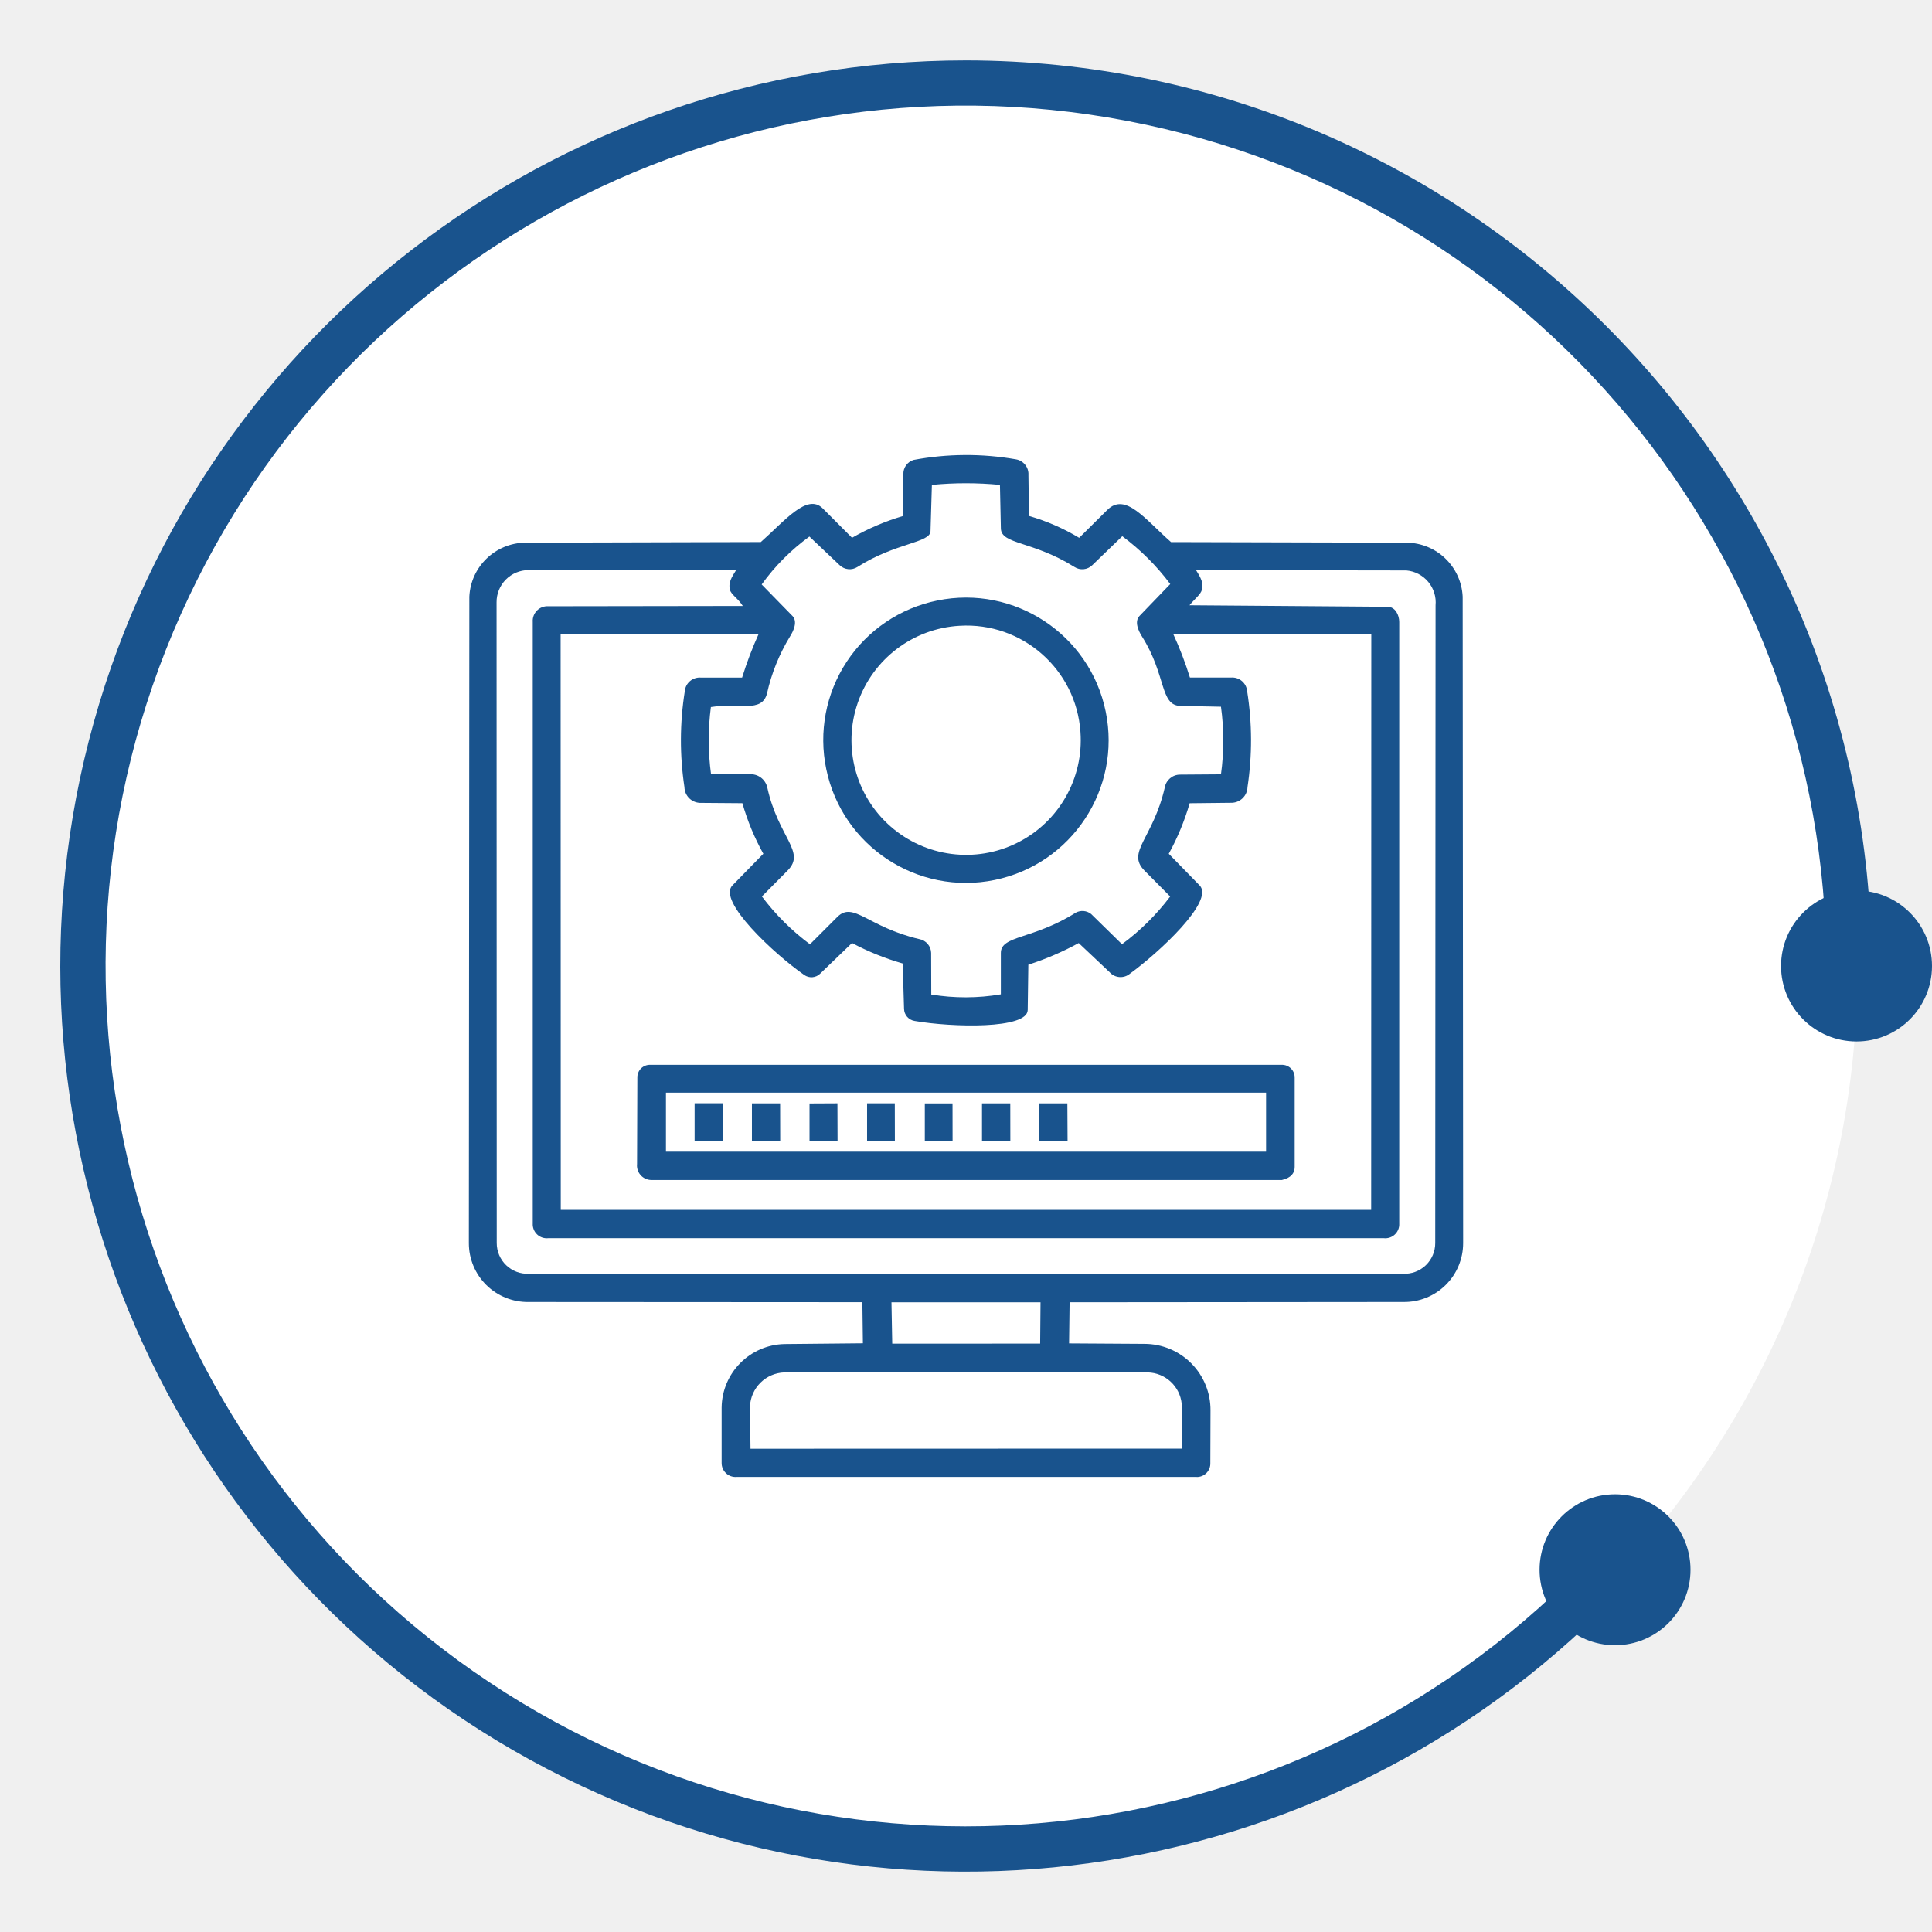
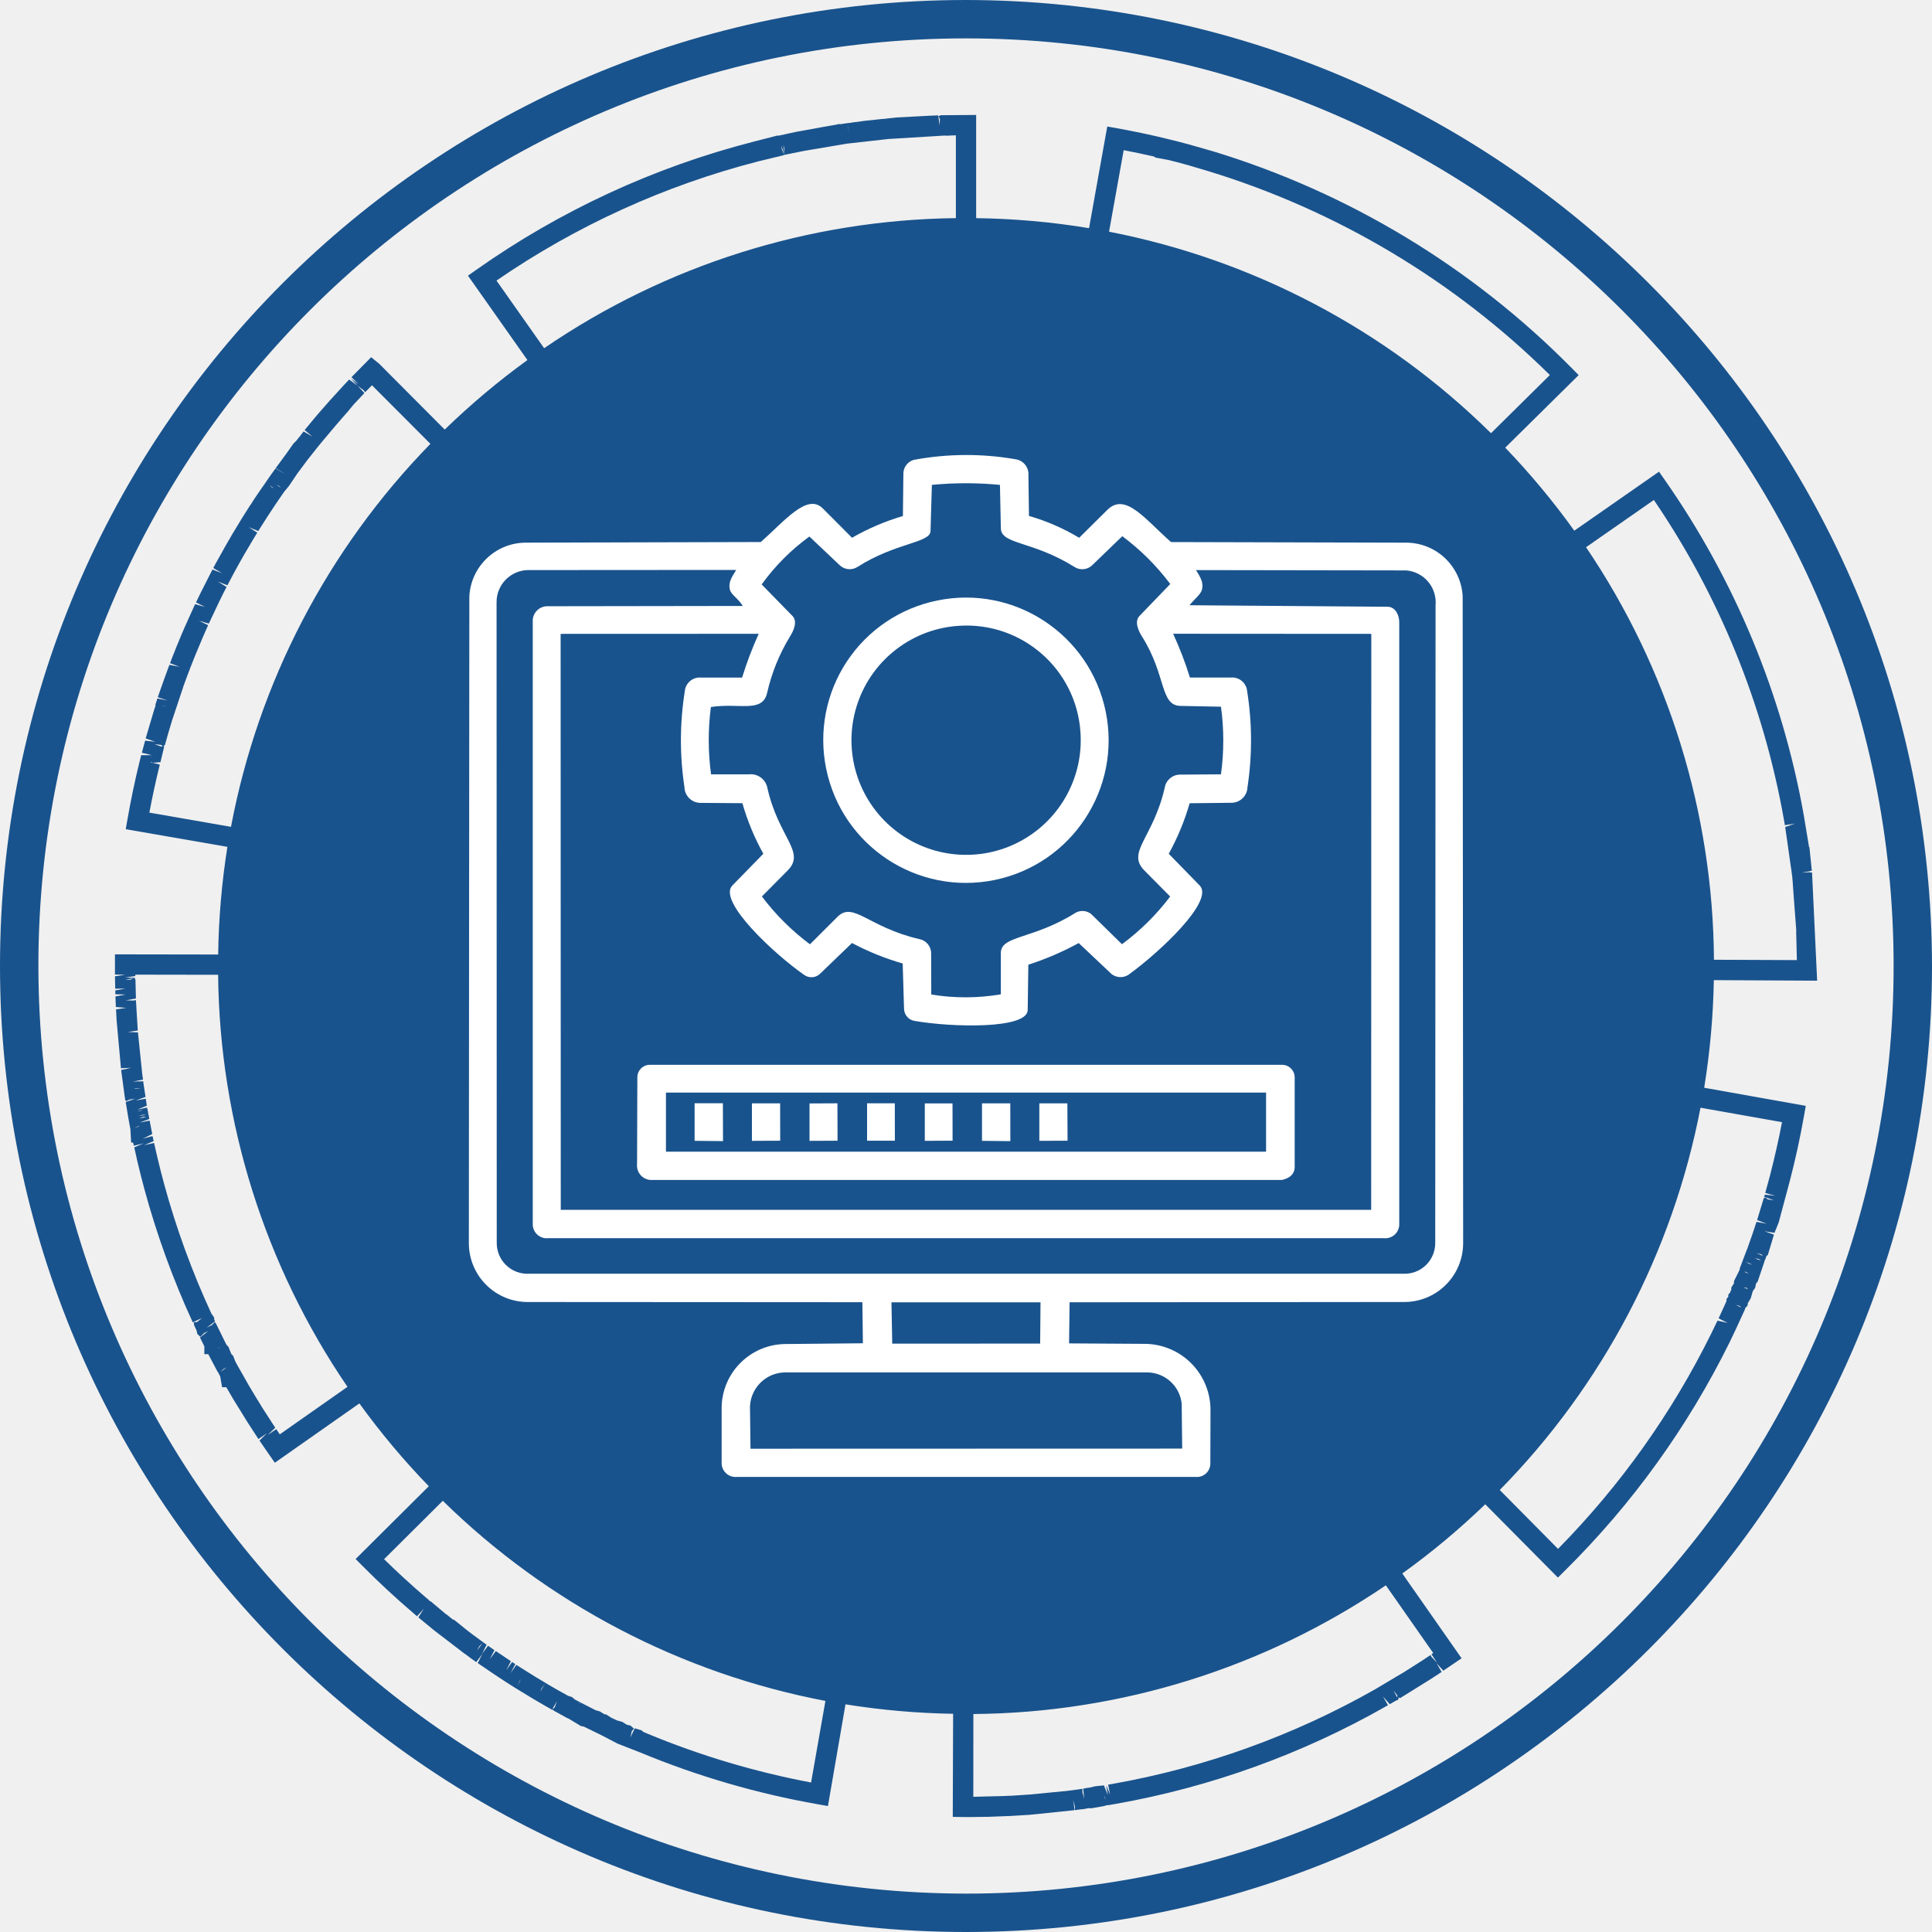
<svg xmlns="http://www.w3.org/2000/svg" width="128" height="128" viewBox="0 0 128 128">
  <defs>
    <clipPath id="clip-path">
-       <rect id="Rectángulo_456267" data-name="Rectángulo 456267" width="128" height="128" fill="none" />
+       <path id="Trazado_1031300" data-name="Trazado 1031300" d="M2.543,64A61.457,61.457,0,1,1,64,125.457,61.527,61.527,0,0,1,2.543,64M64,0a64,64,0,1,0,64,64A64.071,64.071,0,0,0,64,0Z" fill="#19538d" />
    </clipPath>
    <clipPath id="clip-path-2">
-       <rect id="Rectángulo_467154" data-name="Rectángulo 467154" width="65.872" height="67.71" fill="#19538d" />
+       <path id="Trazado_1031301" data-name="Trazado 1031301" d="M32.933,102.037h-.007Z" transform="translate(-32.926 -102.034)" fill="#19538d" />
+     </clipPath>
+     <clipPath id="clip-path-3">
+       <path id="Trazado_1031302" data-name="Trazado 1031302" d="M13.892,29.232v.035L14,29.128Z" transform="translate(-13.892 -29.128)" fill="#19538d" />
+     </clipPath>
+     <clipPath id="clip-path-4">
+       <path id="Trazado_1031303" data-name="Trazado 1031303" d="M5.943,60.755,5.938,60.7h0a.174.174,0,0,0,.005.055" transform="translate(-5.937 -60.7)" fill="#19538d" />
+     </clipPath>
+     <clipPath id="clip-path-5">
+       <path id="Trazado_1031304" data-name="Trazado 1031304" d="M107.924,54.341h0v0Z" transform="translate(-107.924 -54.311)" fill="#19538d" />
+     </clipPath>
+     <clipPath id="clip-path-6">
+       <path id="Trazado_1031305" data-name="Trazado 1031305" d="M9,42.927H9l.013-.046Z" transform="translate(-9.002 -42.882)" fill="#19538d" />
+     </clipPath>
+     <clipPath id="clip-path-7">
+       <path id="Trazado_1031306" data-name="Trazado 1031306" d="M70.389,8.864l-.034-.013h-.007c.013,0,.026.011.041.014" transform="translate(-70.348 -8.85)" fill="#19538d" />
+     </clipPath>
+     <clipPath id="clip-path-8">
+       <path id="Trazado_1031307" data-name="Trazado 1031307" d="M17.484,26.319h0v0Z" transform="translate(-17.484 -26.318)" fill="#19538d" />
+     </clipPath>
+     <clipPath id="clip-path-9">
+       <path id="Trazado_1031308" data-name="Trazado 1031308" d="M14.715,28.076a.67.67,0,0,0-.076.105l.045-.056.033-.049Z" transform="translate(-14.639 -28.076)" fill="#19538d" />
+     </clipPath>
+     <clipPath id="clip-path-10">
+       <path id="Trazado_1031309" data-name="Trazado 1031309" d="M13.917,88.659l-.009-.015ZM77.033,9.166,77.01,9.16l.023.007m-5.679,108.1-.021-.114.1.275Zm-32.727-5.316.044.021-.007.015Zm-1.132-.555-.017-.01.024.012Zm-.574-.2.013-.013-.006.017Zm-.387-.185.008-.009.1.045-.006.011Zm-1.7.31.259-.437-.161.414-.139.139Zm1.392-.456,0,0,.008,0,0,0Zm54.519-.241-.249-.446.264.33v.131Zm-56.687-.569.214-.286-.29.479Zm-1.449-.5.066-.1-.178.385-.008.009Zm59.914-.725,0-.01.049.073Zm-62.6-1.558.243-.242-.373.5Zm32.75,4.471A49.316,49.316,0,0,0,90,103.215l3.139,4.487-.117.083.374.561-.366-.382-.071-.13-.034.022,0,0-.523.349v0l-1.26.8-.006,0-1.818,1.084A54.557,54.557,0,0,1,71.9,116.371l-.3.052.132.662-.265-.639.114.664-.259-.639-.568.056-.4.095-.051,0-.356.063.07.67-.118-.424V116.7l-.065.006v0l-.3.046v-.005l-.737.1a.726.726,0,0,0-.093.005l-2.329.227c-.033,0-.061.008-.039,0l-1.226.083.118.661-.119-.667-.5.023-.041,0-1.9.047Zm-36.03-7.516-.238-.2c-.948-.812-1.879-1.665-2.774-2.543l3.889-3.868a49.436,49.436,0,0,0,25.35,13.258l-.95,5.405a54.729,54.729,0,0,1-10.819-3.226l-.3-.127-.106-.1-.455-.136-.291.608.1-.439.14-.14-.089-.076,0-.012-.149-.126-.239-.052-.3-.191-.343-.095v0l-.066-.03h0l-.33-.152-.334-.22h-.1l-.321-.2-.265-.071h0l-.989-.507v0l-.383-.2h0l-.2-.168-.259-.083h0l-.61-.34-.062-.033h0l-.621-.359h0l-.2-.12,0,0-.084-.051-.013-.009h0l-.546-.327a1.078,1.078,0,0,0-.127-.078l-1.139-.714,0,0-.031-.012-.381.542.318-.6-.212-.138-.394.547.313-.6-1-.674-.4.543.307-.6-.315-.222-.017-.01-.09-.063-.4.541.307-.608-.228-.161,0,0-.636-.47,0,.006-.311-.241h0l-.008-.006a.629.629,0,0,0-.082-.061l-.9-.725h-.07l0-.009-.362-.292h0l-.1-.076-.007.009-.093-.084,0,0-.925-.778h-.085ZM15.524,91.42l-.011-.025h0a.261.261,0,0,1,.013.031ZM13,88.878l.207-.113-.35.274h-.023Zm-.287-1.445h.02l-.169.113Zm100.765-2.651-.291-.146.251.07.1.1Zm.207-1.314.221.039.095.1Zm.162-.964-.087-.087.3.137Zm.222-.584-.222-.148.435.2Zm.367-.362.247.025.17.114Zm.128-.352.314.081.109.11Zm.981-.766,0,0c-.008.02-.017.04-.026.061Zm-.236-1.424.024,0h-.014ZM7.326,72.8l.15-.03-.331.129H7.128Zm.342-.63H7.9l-.518.129Zm-.028-.129H7.89l-.534.087Zm.042-.358-.235.117-.146.029ZM97.547,96.9a49.44,49.44,0,0,0,13.3-25.327l5.4.958c-.227,1.193-.5,2.385-.8,3.55l-.311,1.14.65.183-.681-.07-.04.139.635.234-.391-.058-.169-.139-.028.04-.051-.025-.03.083h-.006l-.429,1.407.628.245-.667-.126-.16.484,0,0-.1.3h0l-.211.6h0l-.147.424-.008,0-.5,1.323.031.013-.074.115H113.4l0,0-.335.669v.143l-.179.288v.141l-.064.127v.05l-.01,0-.123.147V84.1l-.12.14v.137l-.132.3h0l-.392.852.6.3-.674-.149-.406.841A55.008,55.008,0,0,1,101.407,100.8ZM7.187,70.277h.367l-.494.04Zm-.71-7.189L7.014,63l-.184.093Zm0-.138.672-.1v-.093l5.486.009a49.324,49.324,0,0,0,8.57,27.3l-4.486,3.148-.233-.345-.558.377.494-.473-.175-.263-.074-.111v-.006l-.626-.967,0,0-.075-.128.006.008-.467-.757v-.018l-.11-.167h0l-.134-.231a.151.151,0,0,0-.02-.031l0,.006-.827-1.454.006.012-.04-.072.017.026-.124-.228-.148-.381-.124-.124-.19-.476-.12-.121-.084-.159-.632-1.285,0,0-.067-.068-.2.2-.333.162.551-.411-.058-.121v-.131l-.187-.27A55,55,0,0,1,9.05,76.6c-.162-.6-.316-1.206-.459-1.821l-.2-.872-.658.145.631-.266-.064-.3H8.293l-.018-.032-.629.171.625-.307L8.1,72.442l-.021,0-.007-.012-.636.127.64-.239-.034-.182h0l-.012-.094-.108.014.1-.015,0-.029.006,0H8.012l-.047-.309-.041-.111.02-.008-.022,0-.009-.019-.632.134.63-.259-.067-.464-.662.118.644-.237-.137-.894h0l-.013-.139-.679.013.664-.125-.051-.347h0l-.286-2.783-.679-.029.667-.094-.1-1.64v-.083l-.031-.3-.153.038-.507-.014.669-.126-.031-1.234-.061-.12.056-.009-.066-.011-.018.007ZM8.119,48.677h.16v.04Zm.085-.333.075,0v.015Zm.622-.708-.4-.152.44.055.1.1ZM9,44.958l-.068-.031.244.062Zm1.159-.788.011-.031-.014.044,0-.013m101.582,17.6a49.34,49.34,0,0,0-8.474-27.331l4.493-3.13a54.383,54.383,0,0,1,8.607,21.13l.073.417.664-.109-.643.231.392,2.753,0-.03.092.711-.014,0,.019.108h0l.076,1.079.171,2.252-.01,0,.047,1.942ZM16.993,30.757l-.006.007Zm-.8-.287-.141-.142.279.207Zm.574.021-.268-.2.161.083.129.128Zm3.584-4.074-.01.012Zm2.477-2.708L26.7,27.59A49.438,49.438,0,0,0,13.488,52.964L8.08,52.022c.2-1.066.431-2.133.692-3.182L8.3,48.722l.516-.044.249-1.041H9.007l.062-.074.023,0h0l.013,0,.228-.808h0l.265-.886c.012-.03.022-.058.033-.095l.7-2.1,0-.008.2-.548h0l0,0A.516.516,0,0,0,10.574,43l.192-.5a.268.268,0,0,0,.012-.044.439.439,0,0,0,.041-.1c.026-.052.034-.071.029-.071l.257-.648h0l.533-1.274c.014-.031.025-.054.024-.054l0,0,.166-.377c.018-.036.031-.067.038-.085l.108-.244-.607-.291.653.186.69-1.462c.02-.036.034-.067.045-.089l.209-.424a.4.4,0,0,0,.03-.057l-.006.008.206-.4-.571-.361.628.249.309-.589h0l.137-.255h0l.13-.238h0l.153-.278h0l.127-.225h0l.251-.445h0l.212-.36h0l.141-.233h0l.141-.245h0l.09-.148.007-.013.209-.345h0l.072-.113-.566-.363.629.258.143-.227h0l.445-.7.007-.011.514-.779c.006-.011.014-.022.021-.033l0,0,.584-.85.317-.384.546-.809-.021.025.723-.97,0,0,.663-.835,0,0,.034-.04a.291.291,0,0,0,.05-.06l-.011.012.22-.268h0l.84-1,.407-.472c.036-.039.045-.056.044-.051l.35-.4a.332.332,0,0,0,.039-.042l0,0L21.6,25h0l.728-.776-.459-.493.418.321.076.111.038-.025.006,0ZM71.662,13.533l.969-5.4c.642.124,1.282.257,1.914.4l.115.026.063.062.855.16c.036.009.077.018.053.006a.746.746,0,0,0,.146.043l.135.035a.513.513,0,0,0,.079.018l0,0a.6.6,0,0,0,.1.025l.853.23v0l.066.02a.362.362,0,0,1-.065-.025h0l.094.034.219.065h0l.064.02v0l.908.269a55.178,55.178,0,0,1,22.637,13.51l-3.9,3.854a49.438,49.438,0,0,0-25.3-13.349M49.987,8.1l-.042-.28.2.6Zm.1-.312.068.225V8.39Zm.417-.028L50.49,7.7l.03.081Zm1.438-.523V7.225l.038.178Zm9.571-.088v5.486a49.329,49.329,0,0,0-27.279,8.619l-3.157-4.481a54.62,54.62,0,0,1,17.353-7.9l1.618-.391h0l.107-.044.009.017,0-.013.991-.2h0l.3-.061v0L54.307,7.7v0l2.753-.309.019,0L60.8,7.163l.035.014Zm-7.167-.585v-.05L54.433,7Zm6.16-.746-.141.07.088.185-.014.425-.095-.671-.53.022v0l-2.24.117-.836.095-.063,0-1.063.114-.026,0L54.64,6.3a.286.286,0,0,0-.07.015l-.262.031H54.3l-.479.071-.05-.024-.154.047-.017,0-1.064.187,0,0-1.349.247v0l-.2.035h-.012l-1.223.267-.066-.011-1.6.411a55.962,55.962,0,0,0-18.347,8.484l-.551.388,3.939,5.59a50.012,50.012,0,0,0-5.479,4.606L23.3,22.278l-.526-.428-1.281,1.3h0l-.017.02.006,0-.007.008.476.462-.545-.405.462.493-.554-.4a.522.522,0,0,0-.063.07l-.284.3h0l-.95,1.042h0l-.731.833h0l-.283.335h0l-.636.768.514.433L18.3,26.77l-.1.124-.017.021-.15.2c-.019.02-.039.04-.055.061l-.06.078h0l-.1.126,0,0-.2.2-.394.562,0,0L16.45,29.2l.546.341.021.021-.579-.344-.317.439a.507.507,0,0,0-.053.076l-.448.653,0,0-.031.039-.4.583h0l-.119.177c-.011.017-.022.036-.038.061l-.1.142.022-.03-.061.106h0l-.067.1h0l-.007.013.008,0-.026.035-.01,0-.068.1h0l-.486.768h0l-.653,1.077a.251.251,0,0,0-.029.047l-.184.326a.809.809,0,0,0-.083.137h0l-.234.407a.729.729,0,0,0-.068.128l-.5.892h0l-.173.322.579.344-.632-.243-.782,1.543h0l-.309.635.6.3-.658-.185-.088.19a.858.858,0,0,0-.038.087l-.169.37h0l-.458,1.022c-.009.021-.018.042-.028.067l-.152.355c-.008.019-.015.036-.021.053l0,0h0l-.277.669c-.007.014-.012.03-.018.043l-.141.361a.668.668,0,0,0-.036.085l-.236.609.629.239-.67-.13-.285.773a.2.2,0,0,0-.014.038l-.221.624h0l-.063.175h0l-.18.516h0l0,.023.631.214-.663-.134-.145.445H8.5l-.109.324h0l-.557,1.879.638.222L7.8,47.253l-.138.508h0l-.033.121h0l-.046.173.653.163h-.7l-.074.3c-.323,1.294-.6,2.62-.831,3.939l-.117.664L13.25,54.29a49.957,49.957,0,0,0-.612,7.133L5.8,61.412l0,1.339.673.013-.672.1.017.827.672-.013-.67.126.008.255.674.015-.67.125.026.63,0,.071.682.057-.669.1.04.715c0,.025,0,.044,0,.044v-.007l.287,3.15.674-.032-.66.149.024.2h0l.172,1.268h0l.035.269h0l.042.264H6.5l.033.067.219-.107.405-.064-.646.223.07.412h0l.041.257h0l.051.309h0l.1.557h0l.058.3-.006,0,.047.85H7l.055.21.653-.161-.629.269.2.9q.22.937.47,1.862a56.383,56.383,0,0,0,3.206,8.831l.612-.284-.335.27h-.214l.03.147-.022.018.183.39.045.222.2.2.254-.253.268-.13-.541.428.288.584v.515h.259l.572,1.083.01.021.1.152h0l.018.044,0,0,.09.168.126.723h.279l.411.705V90.8l.979,1.586h0l.585.9h0l.156.239.553-.384-.486.484q.31.462.631.917l.387.552,5.6-3.93a49.79,49.79,0,0,0,4.6,5.486l-4.848,4.823.476.479c1.066,1.073,2.186,2.112,3.335,3.093l.259.222.45-.5-.365.573,1.03.846v0l2.013,1.544c.033.026.082.06.082.052l.34.256.024.018.35.247.4-.542-.271.541-.047.047.225.168.009,0,.814.554a.558.558,0,0,0,.078.053l.649.427a.432.432,0,0,0,.044.03l.561.358a.087.087,0,0,0,.021.014l.024.014h0l.162.1v0l.769.468v0l.253.155h0l.145.086v0l.878.512.008,0a.841.841,0,0,0,.094.055l.212.12,0-.005.03.01.006-.011.064.051,0,.008.886.489.072.03,0-.006.844.509.2.04h0l1.13.552,1.109.577,1.5.586a56.031,56.031,0,0,0,11.766,3.429l.663.117L54.2,111.1a49.764,49.764,0,0,0,7.131.627l-.024,6.831.969.012,1.171-.014h.1l1.312-.051a.975.975,0,0,0,.109,0l.254-.013a.6.6,0,0,0,.09-.006l.839-.052.068,0,.658-.061h0l2.471-.258v-.006l.034-.011-.1-.652.121.428v.231l.058,0,.019,0,.078-.018h0l.343-.042h.06l.31-.06h.067l.073-.015.046.024.886-.157.22-.066.008.017.579-.1a55.875,55.875,0,0,0,17.828-6.436l.164-.094-.334-.584.451.518.353-.205h0l.1-.053.045,0,.078-.077-.006-.01.029-.029-.044-.045.079-.019.036.045,2.023-1.258,0,0,.557-.363,0,0,.067-.045a.963.963,0,0,0,.121-.076l-.338-.584.443.492,0,.01h0l0,0,1.216-.825-3.928-5.618a49.776,49.776,0,0,0,5.495-4.586l4.815,4.857.479-.475a56.391,56.391,0,0,0,10.9-15.123c.118-.242.236-.483.387-.81l.638-1.389-.023-.009.056-.082h.007l.127-.149v-.121l.2-.339.139-.476,0,0,.161-.233.05-.268.111-.132.418-1.238h0l.033-.087-.009,0,.115-.286h0l.01-.031-.021-.006.135-.136.4-1.335-.636-.222.672.108.279-.692.734-2.741c.37-1.416.686-2.87.942-4.319l.118-.662-6.731-1.2a50.03,50.03,0,0,0,.639-7.129l6.844.035-.337-7.166-.129,0-.022-.022-.524.033.66-.128-.158-1.548-.031-.029v-.024L117.69,52.2a55.773,55.773,0,0,0-9.207-22.214l-.385-.553-5.613,3.91a49.988,49.988,0,0,0-4.576-5.5l4.866-4.807-.473-.479A56.55,56.55,0,0,0,78.618,8.228l-1.79-.512a.5.5,0,0,0-.053-.011L76.753,7.7l-.55-.145a.89.89,0,0,0-.087-.024l-1.265-.306q-1.311-.3-2.645-.541l-.663-.118L70.336,13.3a49.831,49.831,0,0,0-7.479-.663V5.8Z" transform="translate(-5.798 -5.797)" fill="#19538d" />
+     </clipPath>
+     <clipPath id="clip-path-11">
+       <rect id="Rectángulo_467154" data-name="Rectángulo 467154" width="65.872" height="67.71" fill="#fff" />
    </clipPath>
  </defs>
-   <g id="Grupo_1180373" data-name="Grupo 1180373" transform="translate(511.746 8527) rotate(180)">
-     <path id="Trazado_999622" data-name="Trazado 999622" d="M59.07,0A59.07,59.07,0,1,1,0,59.07,59.071,59.071,0,0,1,59.07,0" transform="translate(388.676 8403.93)" fill="#fff" />
-     <g id="Grupo_1179902" data-name="Grupo 1179902" transform="translate(383.746 8399)">
-       <g id="Grupo_1179905" data-name="Grupo 1179905" clip-path="url(#clip-path)">
-         <path id="Trazado_999618" data-name="Trazado 999618" d="M64,0A64,64,0,1,1,0,64,64,64,0,0,1,64,0" fill="none" />
-         <path id="Trazado_999619" data-name="Trazado 999619" d="M5,59a5,5,0,1,1-5,5,5,5,0,0,1,5-5" fill="#19538d" />
-         <path id="Trazado_999620" data-name="Trazado 999620" d="M21,19a5,5,0,1,1-5,5,5,5,0,0,1,5-5" fill="#19538d" />
-         <path id="Trazado_999621" data-name="Trazado 999621" d="M64,124A60.068,60.068,0,0,1,4,64H7A57,57,0,1,0,22.408,25.024L20.22,22.972A60,60,0,1,1,64,124" fill="#19538d" />
-         <rect id="Rectángulo_456268" data-name="Rectángulo 456268" width="128" height="128" fill="none" />
-         <rect id="Rectángulo_456269" data-name="Rectángulo 456269" width="128" height="128" fill="none" />
+   <g id="Grupo_1189620" data-name="Grupo 1189620" transform="translate(-1406.249 -7094.898)">
+     <g id="Grupo_1180190" data-name="Grupo 1180190" transform="translate(1406.249 7094.898)">
+       <g id="Grupo_1180171" data-name="Grupo 1180171" transform="translate(0 0)">
+         <g id="Grupo_1180170" data-name="Grupo 1180170" clip-path="url(#clip-path)">
+           <path id="Trazado_1031398" data-name="Trazado 1031398" d="M.273.273H181.292V181.291H.272Z" transform="translate(-64.385 64) rotate(-45)" fill="#19538d" />
+         </g>
+       </g>
+       <g id="Grupo_1180173" data-name="Grupo 1180173" transform="translate(37.039 112.569)">
+         <g id="Grupo_1180172" data-name="Grupo 1180172" clip-path="url(#clip-path-2)">
+           <rect id="Rectángulo_458951" data-name="Rectángulo 458951" width="0.007" height="0.007" transform="translate(-0.001 0.001) rotate(-45)" fill="#19538d" />
+         </g>
+       </g>
+       <g id="Grupo_1180175" data-name="Grupo 1180175" transform="translate(18.244 32.762)">
+         <g id="Grupo_1180174" data-name="Grupo 1180174" clip-path="url(#clip-path-3)">
+           <rect id="Rectángulo_458952" data-name="Rectángulo 458952" width="0.174" height="0.174" transform="matrix(0.707, -0.707, 0.707, 0.707, -0.07, 0.07)" fill="#19538d" />
+         </g>
+       </g>
+       <g id="Grupo_1180177" data-name="Grupo 1180177" transform="translate(7.797 68.279)">
+         <g id="Grupo_1180176" data-name="Grupo 1180176" clip-path="url(#clip-path-4)">
+           <rect id="Rectángulo_458953" data-name="Rectángulo 458953" width="0.044" height="0.044" transform="translate(-0.028 0.028) rotate(-45.002)" fill="#19538d" />
+         </g>
+       </g>
+       <g id="Grupo_1180179" data-name="Grupo 1180179" transform="translate(120.303 61.094)">
+         <g id="Grupo_1180178" data-name="Grupo 1180178" clip-path="url(#clip-path-5)">
+           <path id="Trazado_1031310" data-name="Trazado 1031310" d="M0,0l.02,0,0,.02L0,.023Z" transform="translate(-0.015 0.015) rotate(-45.009)" fill="#19538d" />
+         </g>
+       </g>
+       <g id="Grupo_1180181" data-name="Grupo 1180181" transform="translate(11.822 48.237)">
+         <g id="Grupo_1180180" data-name="Grupo 1180180" clip-path="url(#clip-path-6)">
+           <rect id="Rectángulo_458955" data-name="Rectángulo 458955" width="0.042" height="0.042" transform="translate(-0.023 0.023) rotate(-44.999)" fill="#19538d" />
+         </g>
+       </g>
+       <g id="Grupo_1180183" data-name="Grupo 1180183" transform="translate(79.133 11.622)">
+         <g id="Grupo_1180182" data-name="Grupo 1180182" clip-path="url(#clip-path-7)">
+           <rect id="Rectángulo_458956" data-name="Rectángulo 458956" width="0.039" height="0.039" transform="matrix(0.707, -0.707, 0.707, 0.707, -0.007, 0.007)" fill="#19538d" />
+         </g>
+       </g>
+       <g id="Grupo_1180185" data-name="Grupo 1180185" transform="translate(22.961 29.606)">
+         <g id="Grupo_1180184" data-name="Grupo 1180184" clip-path="url(#clip-path-8)">
+           <rect id="Rectángulo_458957" data-name="Rectángulo 458957" width="0.003" height="0.003" transform="matrix(0.706, -0.708, 0.708, 0.706, -0.001, 0.001)" fill="#19538d" />
+         </g>
+       </g>
+       <g id="Grupo_1180187" data-name="Grupo 1180187" transform="translate(19.225 31.58)">
+         <g id="Grupo_1180186" data-name="Grupo 1180186" clip-path="url(#clip-path-9)">
+           <rect id="Rectángulo_458958" data-name="Rectángulo 458958" width="0.129" height="0.129" transform="translate(-0.053 0.053) rotate(-45)" fill="#19538d" />
+         </g>
+       </g>
+       <g id="Grupo_1180189" data-name="Grupo 1180189" transform="translate(7.614 7.613)">
+         <g id="Grupo_1180188" data-name="Grupo 1180188" clip-path="url(#clip-path-10)">
+           <path id="Trazado_1031399" data-name="Trazado 1031399" d="M.273.273H159.759V159.759H.272Z" transform="translate(-56.773 56.388) rotate(-45)" fill="#19538d" />
+         </g>
      </g>
    </g>
-     <g id="Grupo_1181027" data-name="Grupo 1181027" transform="translate(480.682 8496.854) rotate(180)">
-       <g id="Grupo_1181026" data-name="Grupo 1181026" clip-path="url(#clip-path-2)">
-         <path id="Trazado_1033325" data-name="Trazado 1033325" d="M48.212,67.705l-30.475,0a.921.921,0,0,1-.99-.93l0-3.664A4.263,4.263,0,0,1,20.915,58.9l5.191-.05-.034-2.721L3.955,56.116A3.9,3.9,0,0,1,0,52.206L.032,9.381A3.756,3.756,0,0,1,3.742,5.806l15.6-.041c1.572-1.387,3.072-3.267,4.108-2.226l1.936,1.943a15.647,15.647,0,0,1,3.37-1.44l.032-2.752a.957.957,0,0,1,.674-.965,18.975,18.975,0,0,1,6.779-.04.994.994,0,0,1,.832,1.05l.035,2.7a13.963,13.963,0,0,1,3.327,1.449L42.3,3.636c1.2-1.191,2.509.63,4.22,2.131l15.612.04a3.755,3.755,0,0,1,3.711,3.574l.031,42.825a3.9,3.9,0,0,1-3.955,3.909L39.8,56.134l-.034,2.723,5,.031A4.379,4.379,0,0,1,49.136,63.3l-.011,3.49a.89.89,0,0,1-.913.918M35.246,35.734V32.989c0-1.171,2.125-.88,4.966-2.67a.926.926,0,0,1,1.017.092l2.042,2a15.63,15.63,0,0,0,3.193-3.161l-1.706-1.721c-1.217-1.228.578-2.138,1.347-5.495a1.027,1.027,0,0,1,1.013-.859l2.711-.02a16.4,16.4,0,0,0,0-4.48l-2.68-.053c-1.378-.027-.926-2.031-2.553-4.6-.232-.366-.523-.988-.161-1.364l2.035-2.112a15.628,15.628,0,0,0-3.178-3.168L41.3,7.3a.949.949,0,0,1-1.18.114c-2.771-1.736-4.85-1.478-4.873-2.553l-.061-2.883a23.471,23.471,0,0,0-4.509,0l-.091,3.065c-.023.786-2.314.76-4.836,2.37A.957.957,0,0,1,24.568,7.3L22.562,5.4A14.122,14.122,0,0,0,19.4,8.575l2.036,2.084c.363.371.075.993-.159,1.362a12.426,12.426,0,0,0-1.522,3.766c-.329,1.325-1.878.617-3.72.91a16.873,16.873,0,0,0,.011,4.458l2.514,0a1.119,1.119,0,0,1,1.213.878c.734,3.32,2.578,4.253,1.348,5.493l-1.706,1.721A15.684,15.684,0,0,0,22.6,32.415L24.417,30.6c1.06-1.056,2.019.679,5.423,1.471a.958.958,0,0,1,.788.916l.008,2.756a13.929,13.929,0,0,0,4.611-.012M60.86,10.053c.531,0,.78.567.78,1.009l0,39.85a.924.924,0,0,1-1.024.975H5.261a.928.928,0,0,1-1.028-.977l0-39.85a.971.971,0,0,1,1.03-1.041L18.149,10c-.316-.509-.768-.747-.85-1.068-.129-.509.136-.857.413-1.318L3.945,7.623A2.117,2.117,0,0,0,1.836,9.755L1.847,52.2a2.033,2.033,0,0,0,2.137,2.042H61.889A2.03,2.03,0,0,0,64.025,52.2l.022-42.241a2.126,2.126,0,0,0-1.932-2.313l-13.94-.022c.334.526.51.871.393,1.3-.086.316-.446.572-.825,1.029ZM37.025,36.77c-.02,1.277-5.008,1.154-7.493.723a.832.832,0,0,1-.7-.806l-.09-3a17.253,17.253,0,0,1-3.357-1.356l-2.1,2.02a.822.822,0,0,1-1.078.087c-1.972-1.376-5.756-4.889-4.748-5.92l2.051-2.1a15.867,15.867,0,0,1-1.388-3.35l-2.729-.021A1.068,1.068,0,0,1,14.283,22a20.715,20.715,0,0,1,.023-6.345.992.992,0,0,1,1.063-.91l2.734,0a24.838,24.838,0,0,1,1.1-2.9L6.08,11.85l.009,38.159H59.781l.008-38.159-13.13-.008a23.372,23.372,0,0,1,1.113,2.9l2.733,0a.994.994,0,0,1,1.06.915A20.682,20.682,0,0,1,51.587,22a1.071,1.071,0,0,1-1.1,1.041l-2.732.03a16.411,16.411,0,0,1-1.385,3.348l2.048,2.1c1,1.027-2.709,4.456-4.614,5.839a.969.969,0,0,1-1.352-.093l-2.048-1.931a19.329,19.329,0,0,1-3.337,1.434Zm.825,22.1.024-2.733-9.875,0,.051,2.738Zm9.41,6.958-.033-2.976a2.314,2.314,0,0,0-2.254-2.072l-24.071,0a2.359,2.359,0,0,0-2.277,2.249l.035,2.807Z" transform="translate(-0.001 0)" fill="#19538d" />
-         <path id="Trazado_1033326" data-name="Trazado 1033326" d="M95.4,198.562H53.577a.959.959,0,0,1-.912-1.061l.019-5.714a.829.829,0,0,1,.87-.855l41.811,0a.836.836,0,0,1,.869.858V197.7c0,.4-.24.722-.835.859m-1.06-1.874v-3.912l-39.76,0v3.914Z" transform="translate(-41.522 -150.531)" fill="#19538d" />
-         <path id="Trazado_1033327" data-name="Trazado 1033327" d="M118.533,44.808a9.451,9.451,0,1,1-7.36,11.172,9.429,9.429,0,0,1,7.36-11.172m1.472,1.675a7.595,7.595,0,1,0,8.008,7.03,7.564,7.564,0,0,0-8.008-7.03" transform="translate(-87.495 -35.17)" fill="#19538d" />
-         <path id="Trazado_1033328" data-name="Trazado 1033328" d="M72.564,205.508l-1.881-.02V203h1.873Z" transform="translate(-55.727 -160.052)" fill="#19538d" />
-         <path id="Trazado_1033329" data-name="Trazado 1033329" d="M90.506,205.486l-1.874.009,0-2.484H90.5Z" transform="translate(-69.879 -160.057)" fill="#19538d" />
-         <path id="Trazado_1033330" data-name="Trazado 1033330" d="M108.518,205.474l-1.857.009,0-2.478,1.849-.009Z" transform="translate(-84.092 -160.045)" fill="#19538d" />
-         <path id="Trazado_1033331" data-name="Trazado 1033331" d="M126.524,205.5l-1.842,0,0-2.479,1.837,0Z" transform="translate(-98.3 -160.07)" fill="#19538d" />
-         <path id="Trazado_1033332" data-name="Trazado 1033332" d="M144.589,205.482l-1.84.01,0-2.48,1.836,0Z" transform="translate(-112.542 -160.055)" fill="#19538d" />
-         <path id="Trazado_1033333" data-name="Trazado 1033333" d="M162.534,205.511l-1.878-.019,0-2.484h1.874Z" transform="translate(-126.66 -160.054)" fill="#19538d" />
-         <path id="Trazado_1033334" data-name="Trazado 1033334" d="M180.5,205.477l-1.87.008,0-2.483,1.857,0Z" transform="translate(-140.835 -160.048)" fill="#19538d" />
+     <g id="Grupo_1189621" data-name="Grupo 1189621" transform="translate(1437.313 7125.044)">
+       <g id="Grupo_1181026" data-name="Grupo 1181026" clip-path="url(#clip-path-11)">
+         <path id="Trazado_1033325" data-name="Trazado 1033325" d="M48.212,67.705l-30.475,0a.921.921,0,0,1-.99-.93l0-3.664A4.263,4.263,0,0,1,20.915,58.9l5.191-.05-.034-2.721L3.955,56.116A3.9,3.9,0,0,1,0,52.206L.032,9.381A3.756,3.756,0,0,1,3.742,5.806l15.6-.041c1.572-1.387,3.072-3.267,4.108-2.226l1.936,1.943a15.647,15.647,0,0,1,3.37-1.44l.032-2.752a.957.957,0,0,1,.674-.965,18.975,18.975,0,0,1,6.779-.04.994.994,0,0,1,.832,1.05l.035,2.7a13.963,13.963,0,0,1,3.327,1.449L42.3,3.636c1.2-1.191,2.509.63,4.22,2.131l15.612.04a3.755,3.755,0,0,1,3.711,3.574l.031,42.825a3.9,3.9,0,0,1-3.955,3.909L39.8,56.134l-.034,2.723,5,.031A4.379,4.379,0,0,1,49.136,63.3l-.011,3.49a.89.89,0,0,1-.913.918M35.246,35.734V32.989c0-1.171,2.125-.88,4.966-2.67a.926.926,0,0,1,1.017.092l2.042,2a15.63,15.63,0,0,0,3.193-3.161l-1.706-1.721c-1.217-1.228.578-2.138,1.347-5.495a1.027,1.027,0,0,1,1.013-.859l2.711-.02a16.4,16.4,0,0,0,0-4.48l-2.68-.053c-1.378-.027-.926-2.031-2.553-4.6-.232-.366-.523-.988-.161-1.364l2.035-2.112a15.628,15.628,0,0,0-3.178-3.168L41.3,7.3a.949.949,0,0,1-1.18.114c-2.771-1.736-4.85-1.478-4.873-2.553l-.061-2.883a23.471,23.471,0,0,0-4.509,0l-.091,3.065c-.023.786-2.314.76-4.836,2.37A.957.957,0,0,1,24.568,7.3L22.562,5.4A14.122,14.122,0,0,0,19.4,8.575l2.036,2.084c.363.371.075.993-.159,1.362a12.426,12.426,0,0,0-1.522,3.766c-.329,1.325-1.878.617-3.72.91a16.873,16.873,0,0,0,.011,4.458l2.514,0a1.119,1.119,0,0,1,1.213.878c.734,3.32,2.578,4.253,1.348,5.493l-1.706,1.721A15.684,15.684,0,0,0,22.6,32.415L24.417,30.6c1.06-1.056,2.019.679,5.423,1.471a.958.958,0,0,1,.788.916l.008,2.756a13.929,13.929,0,0,0,4.611-.012M60.86,10.053c.531,0,.78.567.78,1.009l0,39.85a.924.924,0,0,1-1.024.975H5.261a.928.928,0,0,1-1.028-.977l0-39.85a.971.971,0,0,1,1.03-1.041L18.149,10c-.316-.509-.768-.747-.85-1.068-.129-.509.136-.857.413-1.318L3.945,7.623A2.117,2.117,0,0,0,1.836,9.755L1.847,52.2a2.033,2.033,0,0,0,2.137,2.042H61.889A2.03,2.03,0,0,0,64.025,52.2l.022-42.241a2.126,2.126,0,0,0-1.932-2.313l-13.94-.022c.334.526.51.871.393,1.3-.086.316-.446.572-.825,1.029ZM37.025,36.77c-.02,1.277-5.008,1.154-7.493.723a.832.832,0,0,1-.7-.806l-.09-3a17.253,17.253,0,0,1-3.357-1.356l-2.1,2.02a.822.822,0,0,1-1.078.087c-1.972-1.376-5.756-4.889-4.748-5.92l2.051-2.1a15.867,15.867,0,0,1-1.388-3.35l-2.729-.021A1.068,1.068,0,0,1,14.283,22a20.715,20.715,0,0,1,.023-6.345.992.992,0,0,1,1.063-.91l2.734,0a24.838,24.838,0,0,1,1.1-2.9L6.08,11.85l.009,38.159H59.781l.008-38.159-13.13-.008a23.372,23.372,0,0,1,1.113,2.9l2.733,0a.994.994,0,0,1,1.06.915A20.682,20.682,0,0,1,51.587,22a1.071,1.071,0,0,1-1.1,1.041l-2.732.03a16.411,16.411,0,0,1-1.385,3.348l2.048,2.1c1,1.027-2.709,4.456-4.614,5.839a.969.969,0,0,1-1.352-.093l-2.048-1.931a19.329,19.329,0,0,1-3.337,1.434Zm.825,22.1.024-2.733-9.875,0,.051,2.738Zm9.41,6.958-.033-2.976a2.314,2.314,0,0,0-2.254-2.072l-24.071,0a2.359,2.359,0,0,0-2.277,2.249l.035,2.807Z" transform="translate(-0.001 0)" fill="#fff" />
+         <path id="Trazado_1033326" data-name="Trazado 1033326" d="M95.4,198.562H53.577a.959.959,0,0,1-.912-1.061l.019-5.714a.829.829,0,0,1,.87-.855l41.811,0a.836.836,0,0,1,.869.858V197.7c0,.4-.24.722-.835.859m-1.06-1.874v-3.912l-39.76,0v3.914Z" transform="translate(-41.522 -150.531)" fill="#fff" />
+         <path id="Trazado_1033327" data-name="Trazado 1033327" d="M118.533,44.808a9.451,9.451,0,1,1-7.36,11.172,9.429,9.429,0,0,1,7.36-11.172m1.472,1.675a7.595,7.595,0,1,0,8.008,7.03,7.564,7.564,0,0,0-8.008-7.03" transform="translate(-87.495 -35.17)" fill="#fff" />
+         <path id="Trazado_1033328" data-name="Trazado 1033328" d="M72.564,205.508l-1.881-.02V203h1.873Z" transform="translate(-55.727 -160.052)" fill="#fff" />
+         <path id="Trazado_1033329" data-name="Trazado 1033329" d="M90.506,205.486l-1.874.009,0-2.484H90.5Z" transform="translate(-69.879 -160.057)" fill="#fff" />
+         <path id="Trazado_1033330" data-name="Trazado 1033330" d="M108.518,205.474l-1.857.009,0-2.478,1.849-.009Z" transform="translate(-84.092 -160.045)" fill="#fff" />
+         <path id="Trazado_1033331" data-name="Trazado 1033331" d="M126.524,205.5l-1.842,0,0-2.479,1.837,0Z" transform="translate(-98.3 -160.07)" fill="#fff" />
+         <path id="Trazado_1033332" data-name="Trazado 1033332" d="M144.589,205.482l-1.84.01,0-2.48,1.836,0Z" transform="translate(-112.542 -160.055)" fill="#fff" />
+         <path id="Trazado_1033333" data-name="Trazado 1033333" d="M162.534,205.511l-1.878-.019,0-2.484h1.874Z" transform="translate(-126.66 -160.054)" fill="#fff" />
+         <path id="Trazado_1033334" data-name="Trazado 1033334" d="M180.5,205.477l-1.87.008,0-2.483,1.857,0Z" transform="translate(-140.835 -160.048)" fill="#fff" />
      </g>
    </g>
  </g>
</svg>
